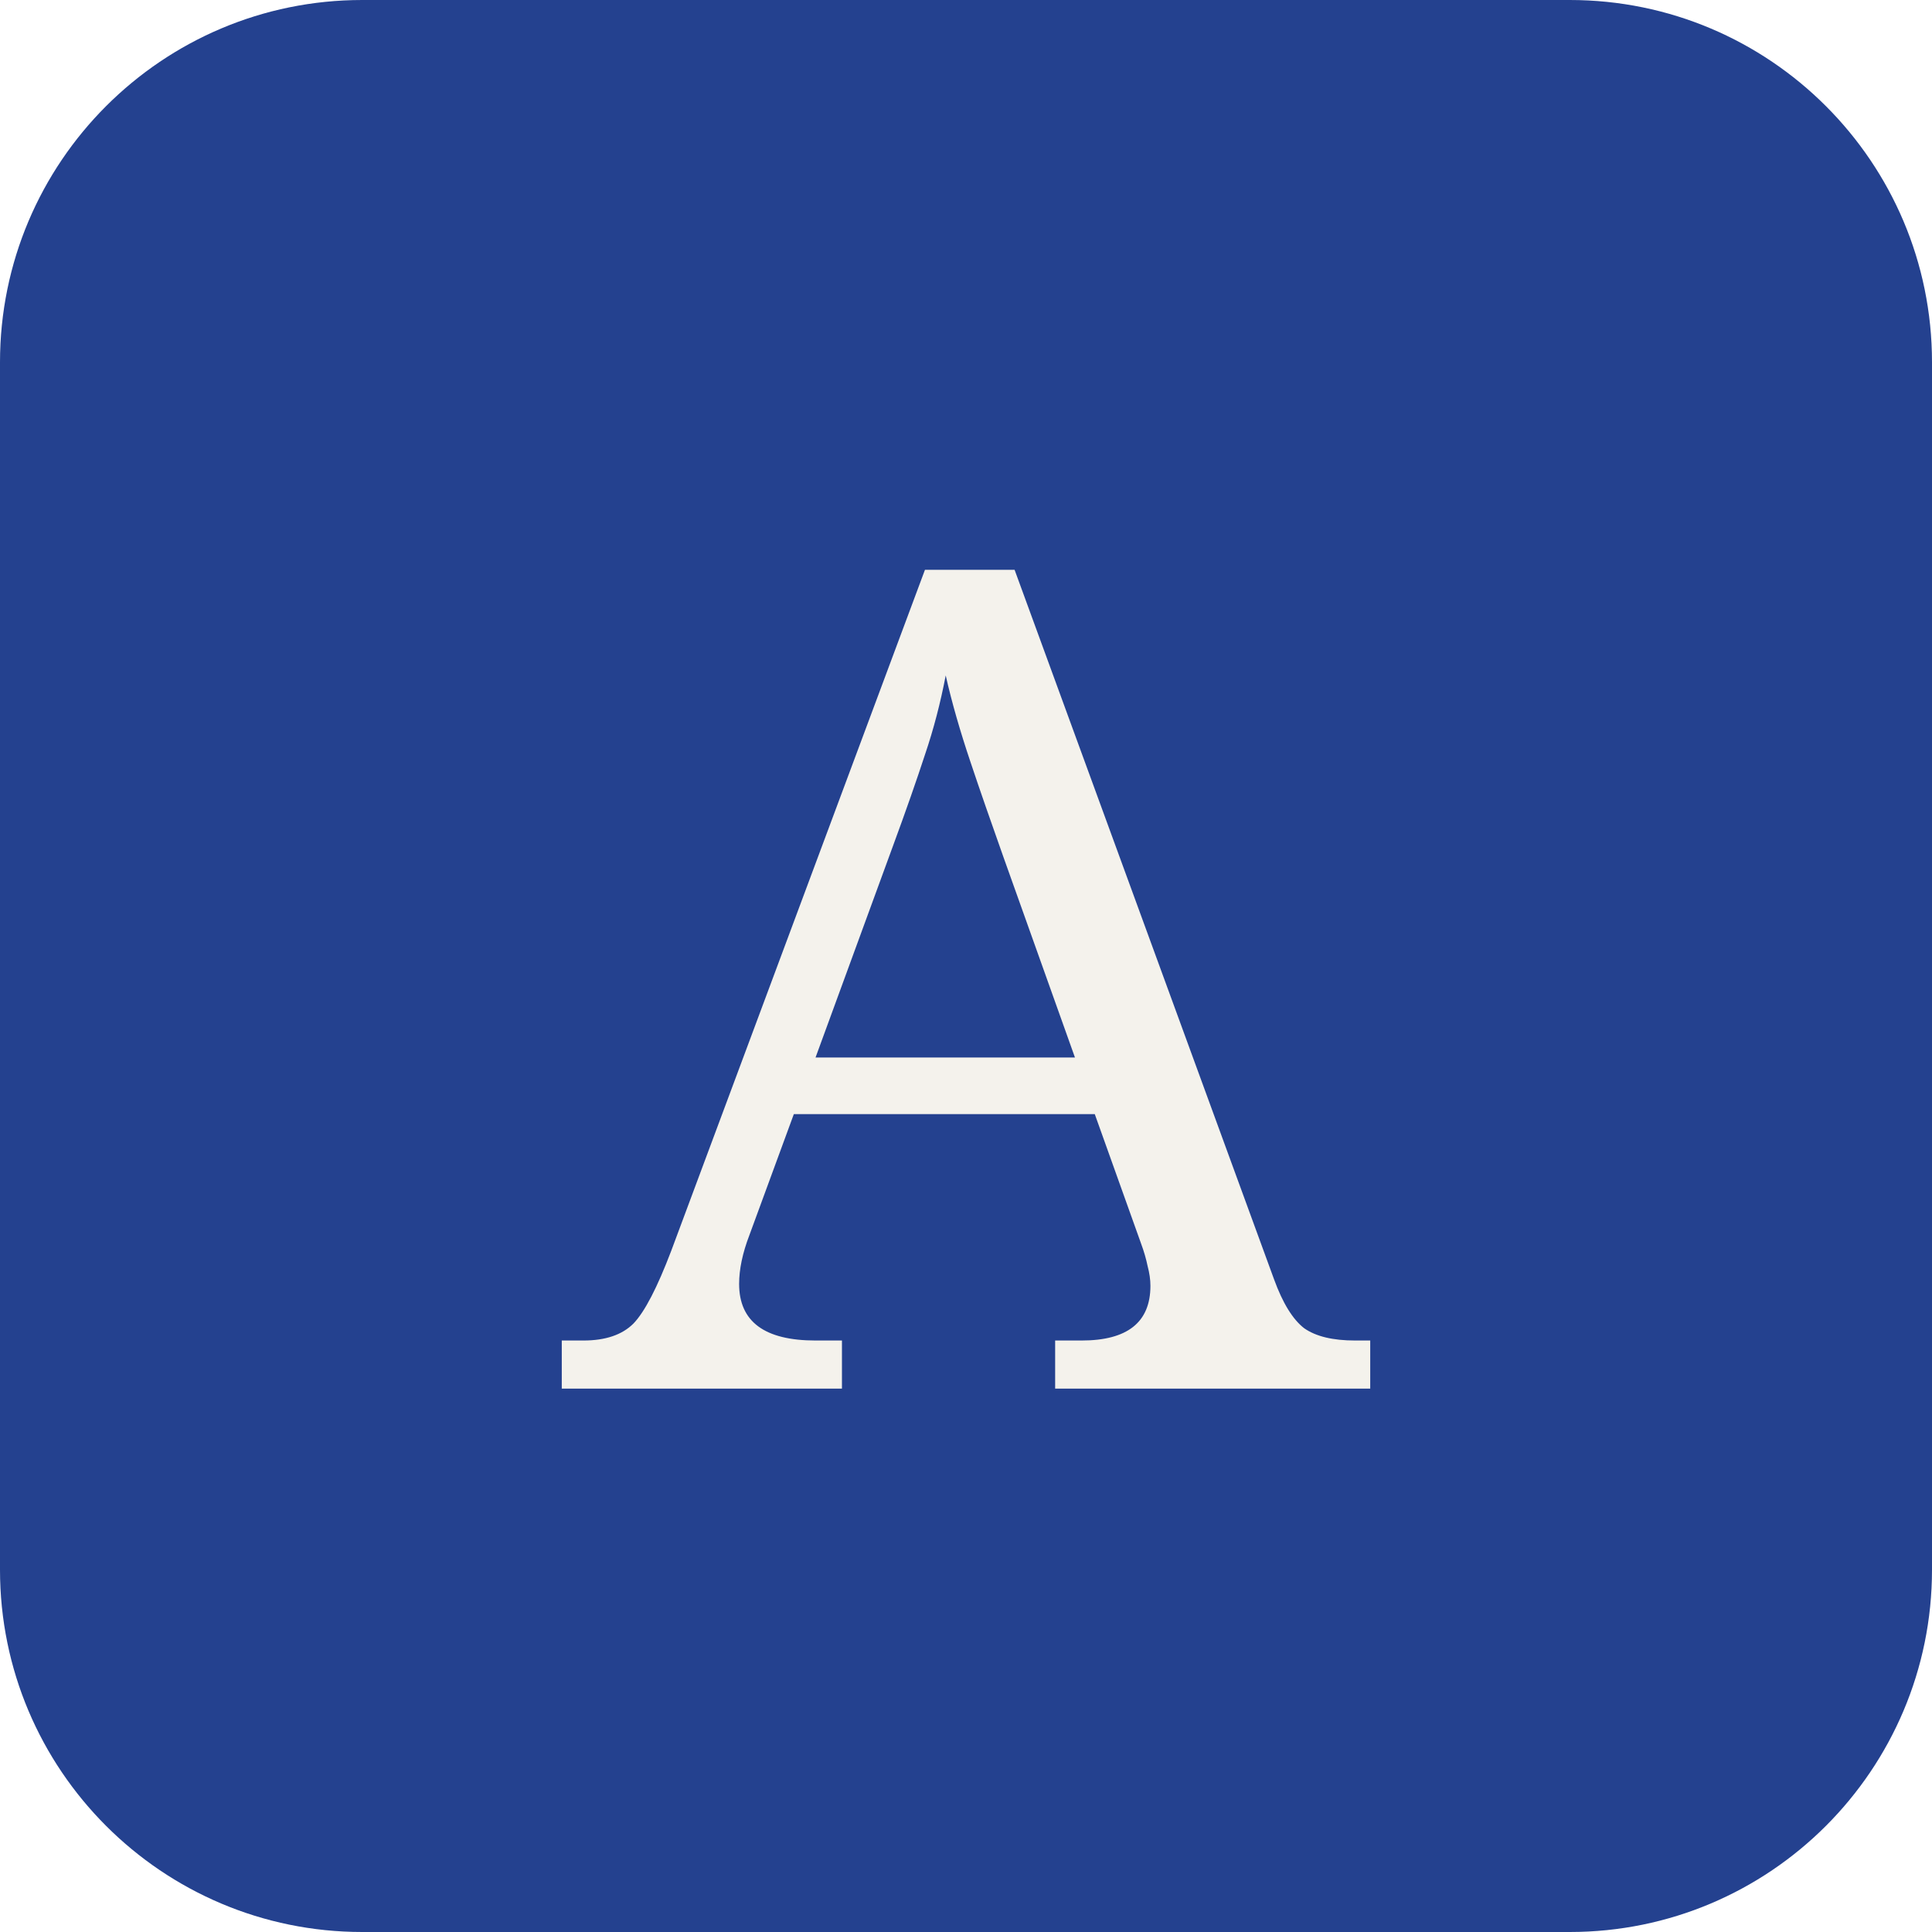
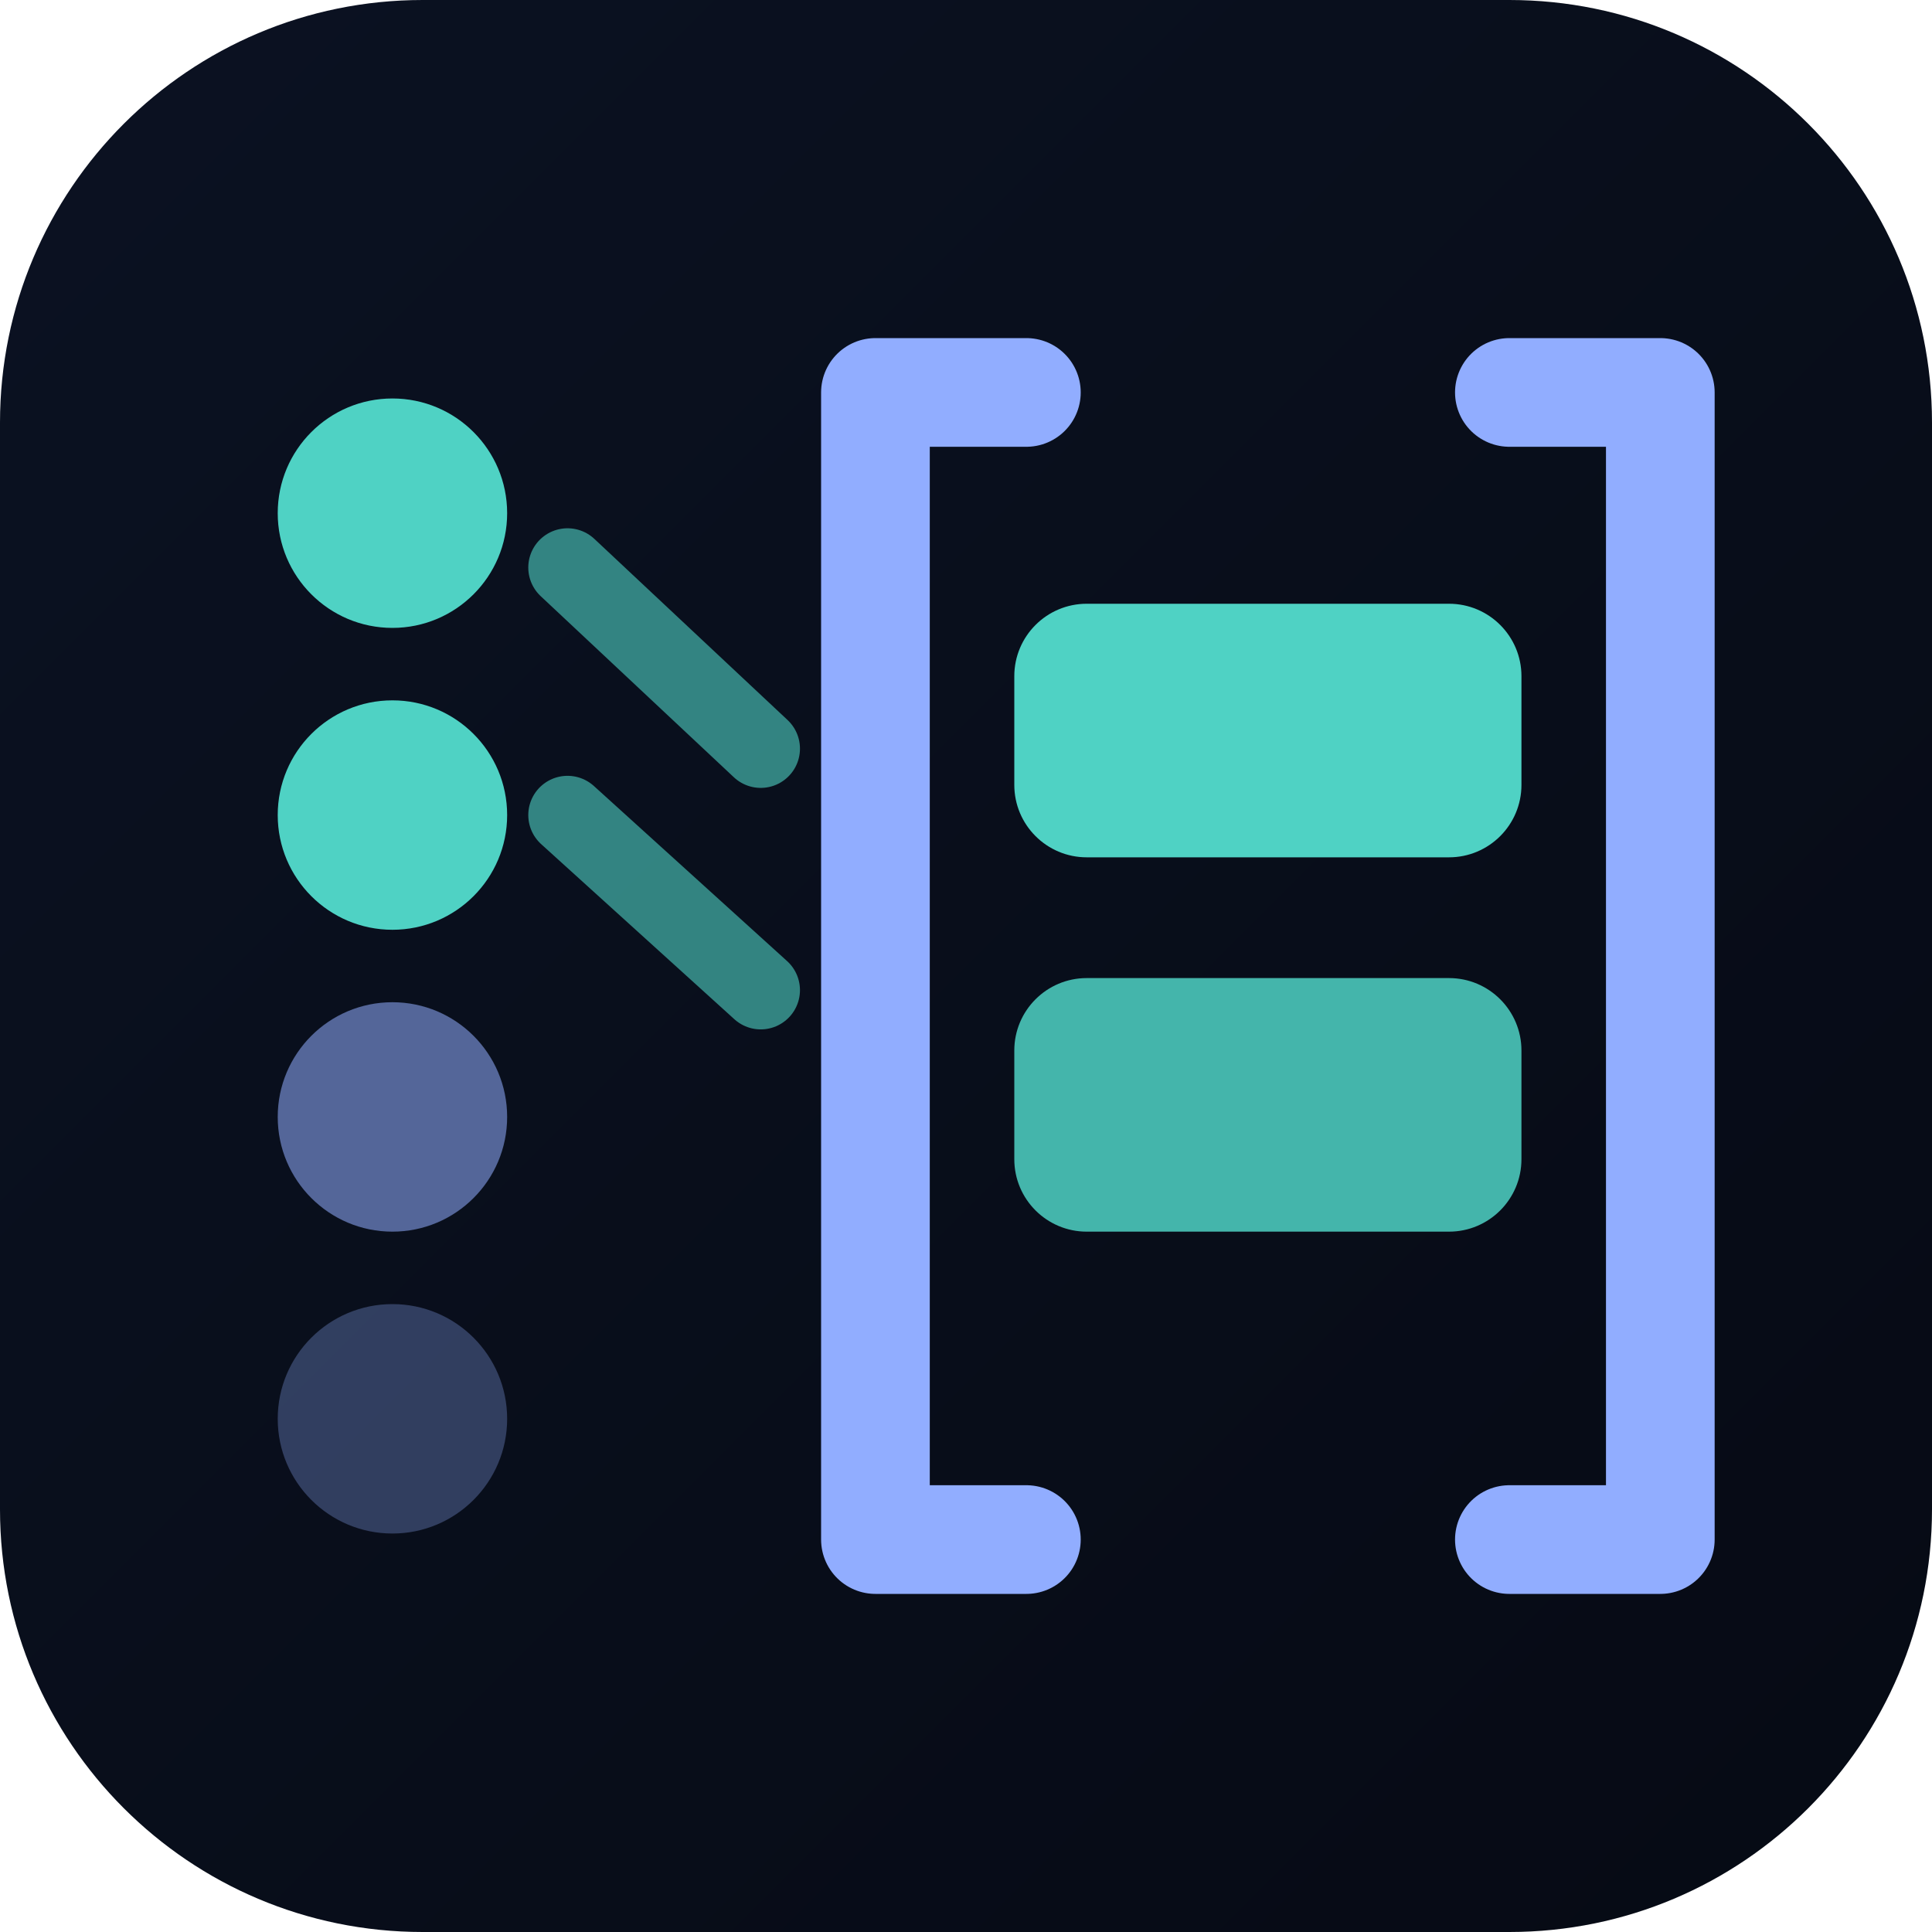
<svg xmlns="http://www.w3.org/2000/svg" viewBox="0 0 32 32">
-   <rect width="32" height="32" rx="6" fill="#24418f" />
-   <text x="16" y="23" font-family="Georgia,serif" font-size="19" text-anchor="middle" fill="#f4f2ec">A</text>
+   <defs>
+     <linearGradient id="g" x1="0" y1="0" x2="1" y2="1">
+       <stop offset="0" stop-color="#0b1222" />
+       <stop offset="1" stop-color="#060a14" />
+     </linearGradient>
+   </defs>
+   <rect width="32" height="32" rx="7" fill="url(#g)" />
+   <circle cx="6.5" cy="8.5" r="1.9" fill="#4fd2c4" />
+   <circle cx="6.5" cy="13.5" r="1.9" fill="#4fd2c4" />
+   <circle cx="6.5" cy="18.5" r="1.9" fill="#91adff" opacity=".55" />
+   <circle cx="6.5" cy="23.5" r="1.9" fill="#91adff" opacity=".3" />
+   <path d="M9.4 9.4 L12.6 12.4 M9.4 13.5 L12.6 16.4" stroke="#4fd2c4" stroke-width="1.3" stroke-linecap="round" opacity=".6" />
+   <path d="M17 6.5 H14.5 V25.5 H17 M25 6.5 H27.5 V25.5 H25" fill="none" stroke="#91adff" stroke-width="1.8" stroke-linejoin="round" stroke-linecap="round" />
+   <rect x="16.8" y="10" width="8.4" height="4.2" rx="1.2" fill="#4fd2c4" />
+   <rect x="16.8" y="16.2" width="8.4" height="4.2" rx="1.2" fill="#4fd2c4" opacity=".85" />
</svg>
